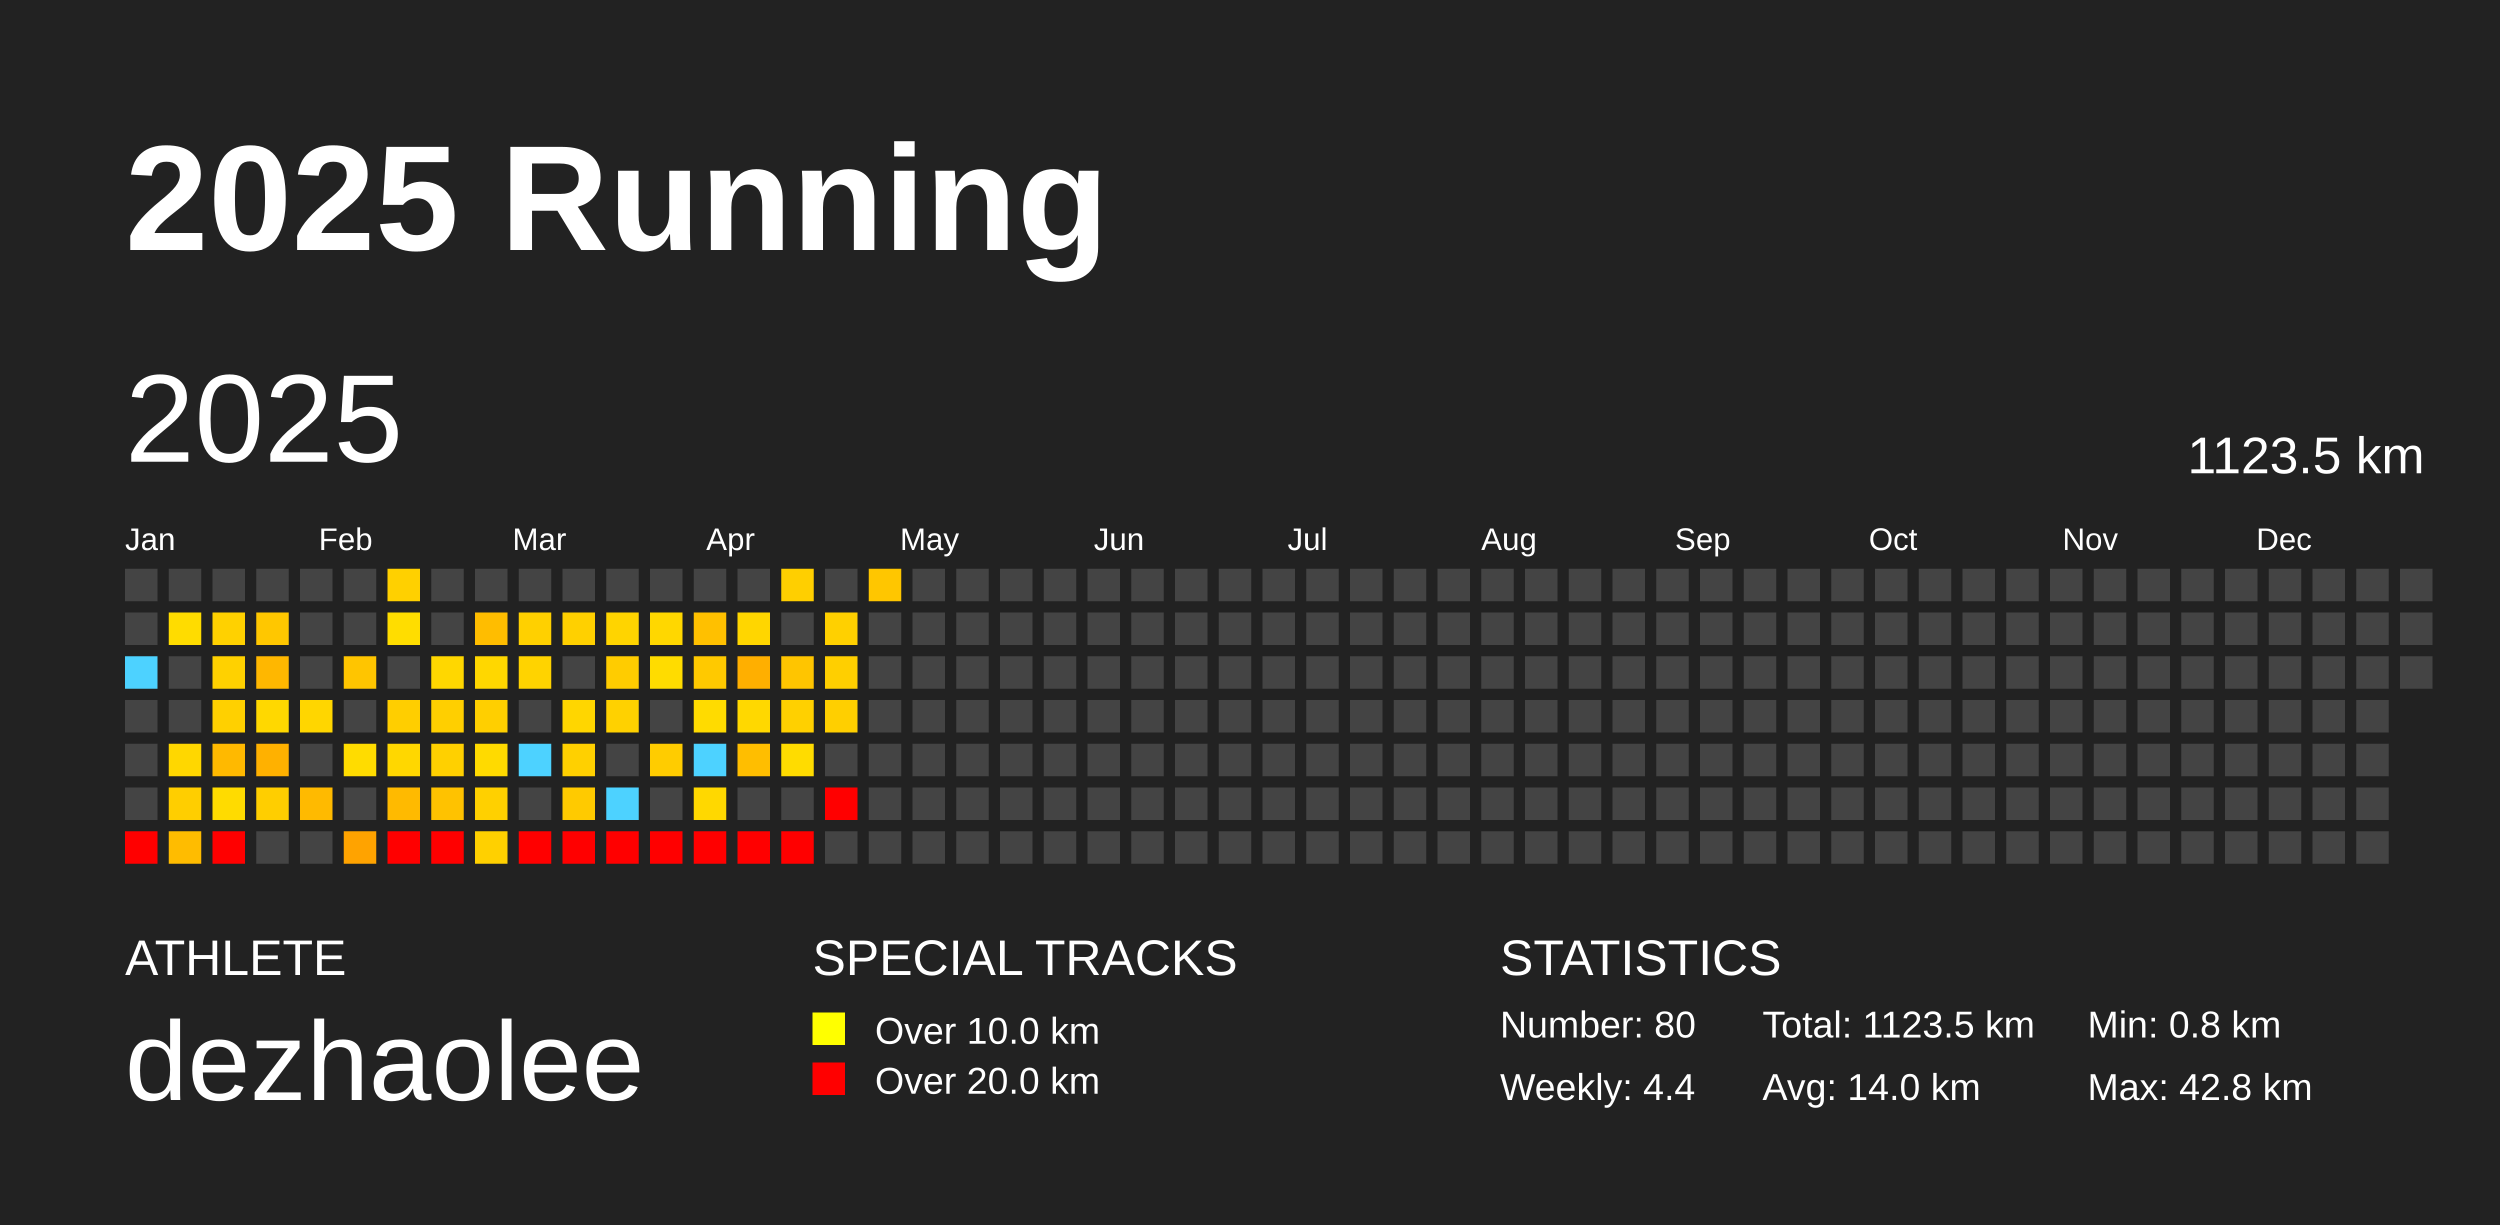
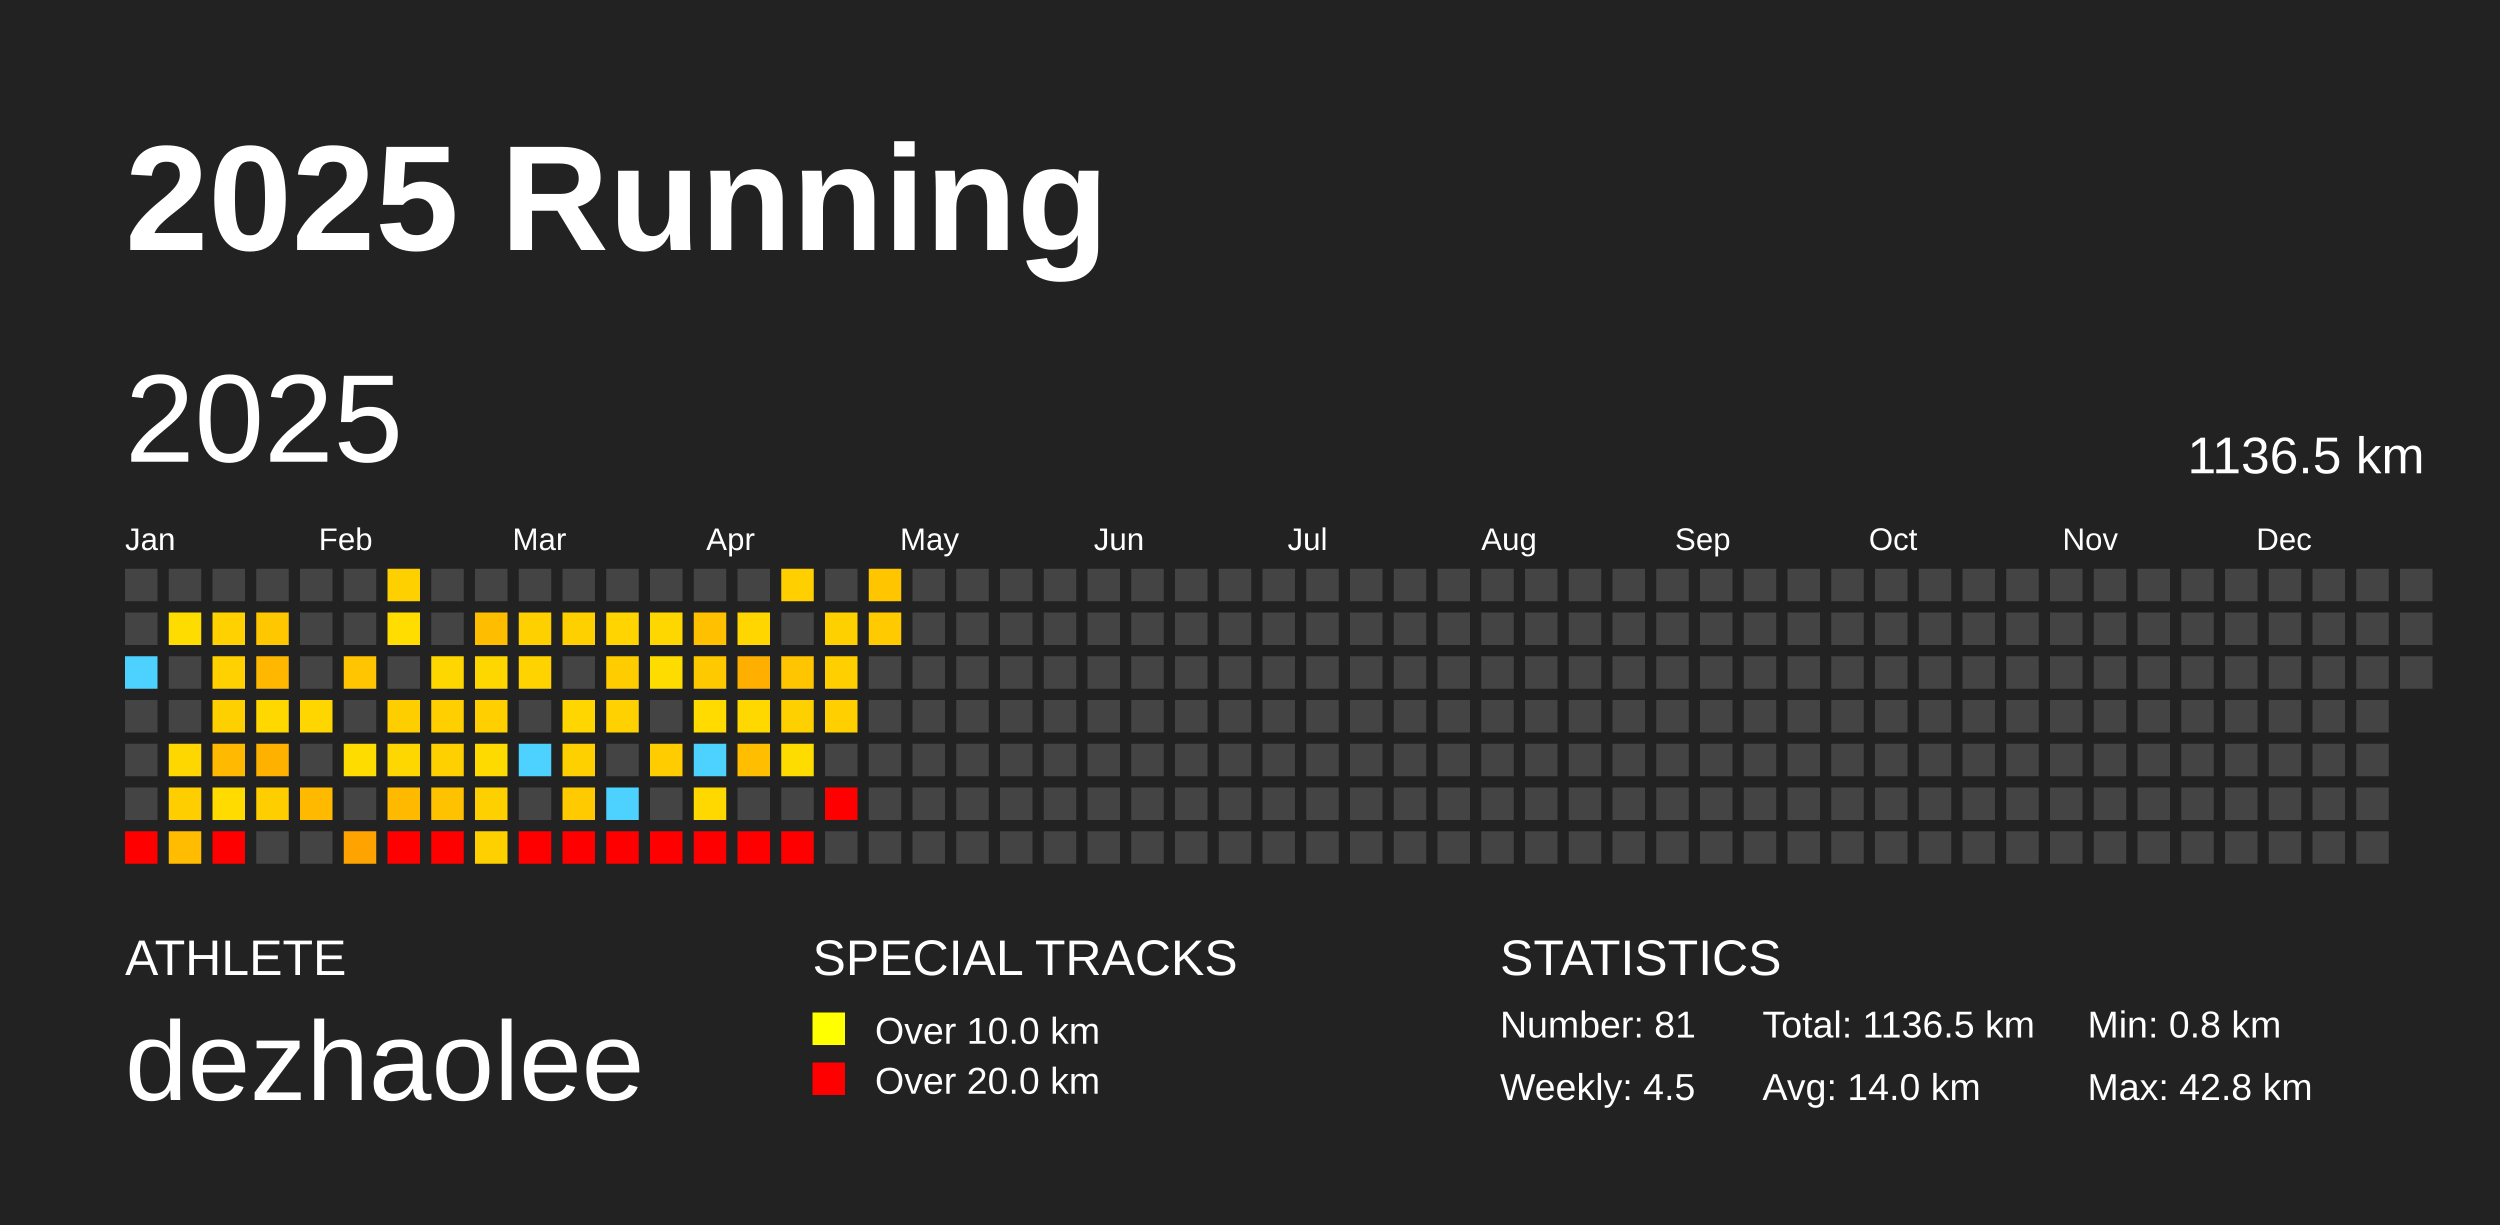
<svg xmlns="http://www.w3.org/2000/svg" baseProfile="full" height="98mm" version="1.1" viewBox="0,0,200,98" width="200mm">
  <defs />
  <rect fill="#222222" height="98" width="200" x="0" y="0" />
  <text fill="#FFFFFF" style="font-size:12px; font-family:Arial; font-weight:bold;" x="10" y="20">2025 Running</text>
  <text fill="#FFFFFF" style="font-size:4px; font-family:Arial" x="10" y="78">ATHLETE</text>
  <text fill="#FFFFFF" style="font-size:9px; font-family:Arial" x="10" y="88">dezhaolee</text>
  <text fill="#FFFFFF" style="font-size:4px; font-family:Arial" x="65" y="78">SPECIAL TRACKS</text>
  <rect fill="yellow" height="2.6" width="2.6" x="65" y="81" />
  <text fill="#FFFFFF" style="font-size:3px; font-family:Arial" x="70" y="83.5">Over 10.0 km</text>
  <rect fill="red" height="2.6" width="2.6" x="65" y="85" />
  <text fill="#FFFFFF" style="font-size:3px; font-family:Arial" x="70" y="87.5">Over 20.0 km</text>
  <text fill="#FFFFFF" style="font-size:4px; font-family:Arial" x="120" y="78">STATISTICS</text>
-   <text fill="#FFFFFF" style="font-size:3px; font-family:Arial" x="120" y="83">Number: 80</text>
-   <text fill="#FFFFFF" style="font-size:3px; font-family:Arial" x="120" y="88">Weekly: 4.4</text>
-   <text fill="#FFFFFF" style="font-size:3px; font-family:Arial" x="141" y="83">Total: 1123.5 km</text>
+   <text fill="#FFFFFF" style="font-size:3px; font-family:Arial" x="120" y="83">Number: 81</text>
+   <text fill="#FFFFFF" style="font-size:3px; font-family:Arial" x="120" y="88">Weekly: 4.5</text>
+   <text fill="#FFFFFF" style="font-size:3px; font-family:Arial" x="141" y="83">Total: 1136.5 km</text>
  <text fill="#FFFFFF" style="font-size:3px; font-family:Arial" x="141" y="88">Avg: 14.0 km</text>
  <text fill="#FFFFFF" style="font-size:3px; font-family:Arial" x="167" y="83">Min: 0.8 km</text>
  <text fill="#FFFFFF" style="font-size:3px; font-family:Arial" x="167" y="88">Max: 42.8 km</text>
  <text dominant-baseline="hanging" fill="#FFFFFF" style="font-size:10.0px; font-family:Arial;" x="10" y="30">2025</text>
-   <text dominant-baseline="hanging" fill="#FFFFFF" style="font-size:4.125px; font-family:Arial;" x="175" y="35">1123.5 km</text>
+   <text dominant-baseline="hanging" fill="#FFFFFF" style="font-size:4.125px; font-family:Arial;" x="175" y="35">1136.5 km</text>
  <text fill="#FFFFFF" style="font-size:2.5px; font-family:Arial" x="10.0" y="44">Jan</text>
  <text fill="#FFFFFF" style="font-size:2.5px; font-family:Arial" x="25.5" y="44">Feb</text>
  <text fill="#FFFFFF" style="font-size:2.5px; font-family:Arial" x="41.0" y="44">Mar</text>
  <text fill="#FFFFFF" style="font-size:2.5px; font-family:Arial" x="56.5" y="44">Apr</text>
  <text fill="#FFFFFF" style="font-size:2.5px; font-family:Arial" x="72.0" y="44">May</text>
  <text fill="#FFFFFF" style="font-size:2.5px; font-family:Arial" x="87.5" y="44">Jun</text>
  <text fill="#FFFFFF" style="font-size:2.5px; font-family:Arial" x="103.0" y="44">Jul</text>
  <text fill="#FFFFFF" style="font-size:2.5px; font-family:Arial" x="118.5" y="44">Aug</text>
  <text fill="#FFFFFF" style="font-size:2.5px; font-family:Arial" x="134.0" y="44">Sep</text>
  <text fill="#FFFFFF" style="font-size:2.5px; font-family:Arial" x="149.5" y="44">Oct</text>
  <text fill="#FFFFFF" style="font-size:2.5px; font-family:Arial" x="165.0" y="44">Nov</text>
  <text fill="#FFFFFF" style="font-size:2.5px; font-family:Arial" x="180.5" y="44">Dec</text>
  <rect fill="#444444" height="2.6" width="2.6" x="10.0" y="45.5" />
  <rect fill="#444444" height="2.6" width="2.6" x="10.0" y="49.0" />
  <rect fill="#4dd2ff" height="2.6" width="2.6" x="10.0" y="52.5" />
  <rect fill="#444444" height="2.6" width="2.6" x="10.0" y="56.0" />
  <rect fill="#444444" height="2.6" width="2.6" x="10.0" y="59.5" />
  <rect fill="#444444" height="2.6" width="2.6" x="10.0" y="63.0" />
  <rect fill="red" height="2.6" width="2.6" x="10.0" y="66.5" />
  <rect fill="#444444" height="2.6" width="2.6" x="13.5" y="45.5" />
  <rect fill="#ffdc00" height="2.6" width="2.6" x="13.5" y="49.0" />
  <rect fill="#444444" height="2.6" width="2.6" x="13.5" y="52.5" />
  <rect fill="#444444" height="2.6" width="2.6" x="13.5" y="56.0" />
  <rect fill="#ffd700" height="2.6" width="2.6" x="13.5" y="59.5" />
  <rect fill="#ffce00" height="2.6" width="2.6" x="13.5" y="63.0" />
  <rect fill="#ffbc00" height="2.6" width="2.6" x="13.5" y="66.5" />
  <rect fill="#444444" height="2.6" width="2.6" x="17.0" y="45.5" />
  <rect fill="#ffd100" height="2.6" width="2.6" x="17.0" y="49.0" />
  <rect fill="#ffd100" height="2.6" width="2.6" x="17.0" y="52.5" />
  <rect fill="#ffd000" height="2.6" width="2.6" x="17.0" y="56.0" />
  <rect fill="#ffb900" height="2.6" width="2.6" x="17.0" y="59.5" />
  <rect fill="#ffdb00" height="2.6" width="2.6" x="17.0" y="63.0" />
  <rect fill="red" height="2.6" width="2.6" x="17.0" y="66.5" />
  <rect fill="#444444" height="2.6" width="2.6" x="20.5" y="45.5" />
  <rect fill="#ffc700" height="2.6" width="2.6" x="20.5" y="49.0" />
  <rect fill="#ffb700" height="2.6" width="2.6" x="20.5" y="52.5" />
  <rect fill="#ffd800" height="2.6" width="2.6" x="20.5" y="56.0" />
  <rect fill="#ffb100" height="2.6" width="2.6" x="20.5" y="59.5" />
  <rect fill="#ffce00" height="2.6" width="2.6" x="20.5" y="63.0" />
  <rect fill="#444444" height="2.6" width="2.6" x="20.5" y="66.5" />
  <rect fill="#444444" height="2.6" width="2.6" x="24.0" y="45.5" />
  <rect fill="#444444" height="2.6" width="2.6" x="24.0" y="49.0" />
  <rect fill="#444444" height="2.6" width="2.6" x="24.0" y="52.5" />
  <rect fill="#ffd600" height="2.6" width="2.6" x="24.0" y="56.0" />
  <rect fill="#444444" height="2.6" width="2.6" x="24.0" y="59.5" />
  <rect fill="#ffba00" height="2.6" width="2.6" x="24.0" y="63.0" />
  <rect fill="#444444" height="2.6" width="2.6" x="24.0" y="66.5" />
  <rect fill="#444444" height="2.6" width="2.6" x="27.5" y="45.5" />
  <rect fill="#444444" height="2.6" width="2.6" x="27.5" y="49.0" />
  <rect fill="#ffc500" height="2.6" width="2.6" x="27.5" y="52.5" />
  <rect fill="#444444" height="2.6" width="2.6" x="27.5" y="56.0" />
  <rect fill="#ffdc00" height="2.6" width="2.6" x="27.5" y="59.5" />
  <rect fill="#444444" height="2.6" width="2.6" x="27.5" y="63.0" />
  <rect fill="#ffa300" height="2.6" width="2.6" x="27.5" y="66.5" />
  <rect fill="#ffd000" height="2.6" width="2.6" x="31.0" y="45.5" />
  <rect fill="#ffdd00" height="2.6" width="2.6" x="31.0" y="49.0" />
  <rect fill="#444444" height="2.6" width="2.6" x="31.0" y="52.5" />
  <rect fill="#ffce00" height="2.6" width="2.6" x="31.0" y="56.0" />
  <rect fill="#ffd700" height="2.6" width="2.6" x="31.0" y="59.5" />
  <rect fill="#ffba00" height="2.6" width="2.6" x="31.0" y="63.0" />
  <rect fill="red" height="2.6" width="2.6" x="31.0" y="66.5" />
  <rect fill="#444444" height="2.6" width="2.6" x="34.5" y="45.5" />
  <rect fill="#444444" height="2.6" width="2.6" x="34.5" y="49.0" />
  <rect fill="#ffd700" height="2.6" width="2.6" x="34.5" y="52.5" />
  <rect fill="#ffcf00" height="2.6" width="2.6" x="34.5" y="56.0" />
  <rect fill="#ffd000" height="2.6" width="2.6" x="34.5" y="59.5" />
  <rect fill="#ffc200" height="2.6" width="2.6" x="34.5" y="63.0" />
  <rect fill="red" height="2.6" width="2.6" x="34.5" y="66.5" />
  <rect fill="#444444" height="2.6" width="2.6" x="38.0" y="45.5" />
  <rect fill="#ffbd00" height="2.6" width="2.6" x="38.0" y="49.0" />
  <rect fill="#ffd700" height="2.6" width="2.6" x="38.0" y="52.5" />
  <rect fill="#ffcf00" height="2.6" width="2.6" x="38.0" y="56.0" />
  <rect fill="#ffda00" height="2.6" width="2.6" x="38.0" y="59.5" />
  <rect fill="#ffd000" height="2.6" width="2.6" x="38.0" y="63.0" />
  <rect fill="#ffd000" height="2.6" width="2.6" x="38.0" y="66.5" />
  <rect fill="#444444" height="2.6" width="2.6" x="41.5" y="45.5" />
  <rect fill="#ffd000" height="2.6" width="2.6" x="41.5" y="49.0" />
  <rect fill="#ffd300" height="2.6" width="2.6" x="41.5" y="52.5" />
  <rect fill="#444444" height="2.6" width="2.6" x="41.5" y="56.0" />
  <rect fill="#4dd2ff" height="2.6" width="2.6" x="41.5" y="59.5" />
  <rect fill="#444444" height="2.6" width="2.6" x="41.5" y="63.0" />
  <rect fill="red" height="2.6" width="2.6" x="41.5" y="66.5" />
  <rect fill="#444444" height="2.6" width="2.6" x="45.0" y="45.5" />
  <rect fill="#ffd000" height="2.6" width="2.6" x="45.0" y="49.0" />
  <rect fill="#444444" height="2.6" width="2.6" x="45.0" y="52.5" />
  <rect fill="#ffd600" height="2.6" width="2.6" x="45.0" y="56.0" />
  <rect fill="#ffd000" height="2.6" width="2.6" x="45.0" y="59.5" />
  <rect fill="#ffca00" height="2.6" width="2.6" x="45.0" y="63.0" />
  <rect fill="red" height="2.6" width="2.6" x="45.0" y="66.5" />
  <rect fill="#444444" height="2.6" width="2.6" x="48.5" y="45.5" />
  <rect fill="#ffd400" height="2.6" width="2.6" x="48.5" y="49.0" />
  <rect fill="#ffcc00" height="2.6" width="2.6" x="48.5" y="52.5" />
  <rect fill="#ffd100" height="2.6" width="2.6" x="48.5" y="56.0" />
  <rect fill="#444444" height="2.6" width="2.6" x="48.5" y="59.5" />
  <rect fill="#4dd2ff" height="2.6" width="2.6" x="48.5" y="63.0" />
  <rect fill="red" height="2.6" width="2.6" x="48.5" y="66.5" />
  <rect fill="#444444" height="2.6" width="2.6" x="52.0" y="45.5" />
  <rect fill="#ffd700" height="2.6" width="2.6" x="52.0" y="49.0" />
  <rect fill="#ffdc00" height="2.6" width="2.6" x="52.0" y="52.5" />
  <rect fill="#444444" height="2.6" width="2.6" x="52.0" y="56.0" />
  <rect fill="#ffcc00" height="2.6" width="2.6" x="52.0" y="59.5" />
  <rect fill="#444444" height="2.6" width="2.6" x="52.0" y="63.0" />
  <rect fill="red" height="2.6" width="2.6" x="52.0" y="66.5" />
  <rect fill="#444444" height="2.6" width="2.6" x="55.5" y="45.5" />
  <rect fill="#ffc000" height="2.6" width="2.6" x="55.5" y="49.0" />
  <rect fill="#ffc900" height="2.6" width="2.6" x="55.5" y="52.5" />
  <rect fill="#ffdb00" height="2.6" width="2.6" x="55.5" y="56.0" />
  <rect fill="#4dd2ff" height="2.6" width="2.6" x="55.5" y="59.5" />
  <rect fill="#ffd800" height="2.6" width="2.6" x="55.5" y="63.0" />
  <rect fill="red" height="2.6" width="2.6" x="55.5" y="66.5" />
  <rect fill="#444444" height="2.6" width="2.6" x="59.0" y="45.5" />
  <rect fill="#ffd600" height="2.6" width="2.6" x="59.0" y="49.0" />
  <rect fill="#ffaf00" height="2.6" width="2.6" x="59.0" y="52.5" />
  <rect fill="#ffd800" height="2.6" width="2.6" x="59.0" y="56.0" />
  <rect fill="#ffbe00" height="2.6" width="2.6" x="59.0" y="59.5" />
  <rect fill="#444444" height="2.6" width="2.6" x="59.0" y="63.0" />
  <rect fill="red" height="2.6" width="2.6" x="59.0" y="66.5" />
  <rect fill="#ffcf00" height="2.6" width="2.6" x="62.5" y="45.5" />
  <rect fill="#444444" height="2.6" width="2.6" x="62.5" y="49.0" />
  <rect fill="#ffc500" height="2.6" width="2.6" x="62.5" y="52.5" />
  <rect fill="#ffd000" height="2.6" width="2.6" x="62.5" y="56.0" />
  <rect fill="#ffdc00" height="2.6" width="2.6" x="62.5" y="59.5" />
  <rect fill="#444444" height="2.6" width="2.6" x="62.5" y="63.0" />
  <rect fill="red" height="2.6" width="2.6" x="62.5" y="66.5" />
  <rect fill="#444444" height="2.6" width="2.6" x="66.0" y="45.5" />
  <rect fill="#ffd000" height="2.6" width="2.6" x="66.0" y="49.0" />
  <rect fill="#ffcf00" height="2.6" width="2.6" x="66.0" y="52.5" />
  <rect fill="#ffcf00" height="2.6" width="2.6" x="66.0" y="56.0" />
  <rect fill="#444444" height="2.6" width="2.6" x="66.0" y="59.5" />
  <rect fill="red" height="2.6" width="2.6" x="66.0" y="63.0" />
  <rect fill="#444444" height="2.6" width="2.6" x="66.0" y="66.5" />
  <rect fill="#ffc600" height="2.6" width="2.6" x="69.5" y="45.5" />
-   <rect fill="#444444" height="2.6" width="2.6" x="69.5" y="49.0" />
+   <rect fill="#ffca00" height="2.6" width="2.6" x="69.5" y="49.0" />
  <rect fill="#444444" height="2.6" width="2.6" x="69.5" y="52.5" />
  <rect fill="#444444" height="2.6" width="2.6" x="69.5" y="56.0" />
  <rect fill="#444444" height="2.6" width="2.6" x="69.5" y="59.5" />
  <rect fill="#444444" height="2.6" width="2.6" x="69.5" y="63.0" />
  <rect fill="#444444" height="2.6" width="2.6" x="69.5" y="66.5" />
  <rect fill="#444444" height="2.6" width="2.6" x="73.0" y="45.5" />
  <rect fill="#444444" height="2.6" width="2.6" x="73.0" y="49.0" />
  <rect fill="#444444" height="2.6" width="2.6" x="73.0" y="52.5" />
  <rect fill="#444444" height="2.6" width="2.6" x="73.0" y="56.0" />
  <rect fill="#444444" height="2.6" width="2.6" x="73.0" y="59.5" />
  <rect fill="#444444" height="2.6" width="2.6" x="73.0" y="63.0" />
  <rect fill="#444444" height="2.6" width="2.6" x="73.0" y="66.5" />
  <rect fill="#444444" height="2.6" width="2.6" x="76.5" y="45.5" />
  <rect fill="#444444" height="2.6" width="2.6" x="76.5" y="49.0" />
  <rect fill="#444444" height="2.6" width="2.6" x="76.5" y="52.5" />
  <rect fill="#444444" height="2.6" width="2.6" x="76.5" y="56.0" />
  <rect fill="#444444" height="2.6" width="2.6" x="76.5" y="59.5" />
  <rect fill="#444444" height="2.6" width="2.6" x="76.5" y="63.0" />
  <rect fill="#444444" height="2.6" width="2.6" x="76.5" y="66.5" />
  <rect fill="#444444" height="2.6" width="2.6" x="80.0" y="45.5" />
  <rect fill="#444444" height="2.6" width="2.6" x="80.0" y="49.0" />
  <rect fill="#444444" height="2.6" width="2.6" x="80.0" y="52.5" />
  <rect fill="#444444" height="2.6" width="2.6" x="80.0" y="56.0" />
  <rect fill="#444444" height="2.6" width="2.6" x="80.0" y="59.5" />
  <rect fill="#444444" height="2.6" width="2.6" x="80.0" y="63.0" />
  <rect fill="#444444" height="2.6" width="2.6" x="80.0" y="66.5" />
  <rect fill="#444444" height="2.6" width="2.6" x="83.5" y="45.5" />
  <rect fill="#444444" height="2.6" width="2.6" x="83.5" y="49.0" />
  <rect fill="#444444" height="2.6" width="2.6" x="83.5" y="52.5" />
  <rect fill="#444444" height="2.6" width="2.6" x="83.5" y="56.0" />
  <rect fill="#444444" height="2.6" width="2.6" x="83.5" y="59.5" />
  <rect fill="#444444" height="2.6" width="2.6" x="83.5" y="63.0" />
  <rect fill="#444444" height="2.6" width="2.6" x="83.5" y="66.5" />
  <rect fill="#444444" height="2.6" width="2.6" x="87.0" y="45.5" />
  <rect fill="#444444" height="2.6" width="2.6" x="87.0" y="49.0" />
  <rect fill="#444444" height="2.6" width="2.6" x="87.0" y="52.5" />
  <rect fill="#444444" height="2.6" width="2.6" x="87.0" y="56.0" />
  <rect fill="#444444" height="2.6" width="2.6" x="87.0" y="59.5" />
  <rect fill="#444444" height="2.6" width="2.6" x="87.0" y="63.0" />
  <rect fill="#444444" height="2.6" width="2.6" x="87.0" y="66.5" />
  <rect fill="#444444" height="2.6" width="2.6" x="90.5" y="45.5" />
  <rect fill="#444444" height="2.6" width="2.6" x="90.5" y="49.0" />
  <rect fill="#444444" height="2.6" width="2.6" x="90.5" y="52.5" />
  <rect fill="#444444" height="2.6" width="2.6" x="90.5" y="56.0" />
  <rect fill="#444444" height="2.6" width="2.6" x="90.5" y="59.5" />
  <rect fill="#444444" height="2.6" width="2.6" x="90.5" y="63.0" />
  <rect fill="#444444" height="2.6" width="2.6" x="90.5" y="66.5" />
  <rect fill="#444444" height="2.6" width="2.6" x="94.0" y="45.5" />
  <rect fill="#444444" height="2.6" width="2.6" x="94.0" y="49.0" />
  <rect fill="#444444" height="2.6" width="2.6" x="94.0" y="52.5" />
  <rect fill="#444444" height="2.6" width="2.6" x="94.0" y="56.0" />
  <rect fill="#444444" height="2.6" width="2.6" x="94.0" y="59.5" />
  <rect fill="#444444" height="2.6" width="2.6" x="94.0" y="63.0" />
  <rect fill="#444444" height="2.6" width="2.6" x="94.0" y="66.5" />
  <rect fill="#444444" height="2.6" width="2.6" x="97.5" y="45.5" />
  <rect fill="#444444" height="2.6" width="2.6" x="97.5" y="49.0" />
  <rect fill="#444444" height="2.6" width="2.6" x="97.5" y="52.5" />
  <rect fill="#444444" height="2.6" width="2.6" x="97.5" y="56.0" />
  <rect fill="#444444" height="2.6" width="2.6" x="97.5" y="59.5" />
  <rect fill="#444444" height="2.6" width="2.6" x="97.5" y="63.0" />
  <rect fill="#444444" height="2.6" width="2.6" x="97.5" y="66.5" />
  <rect fill="#444444" height="2.6" width="2.6" x="101.0" y="45.5" />
  <rect fill="#444444" height="2.6" width="2.6" x="101.0" y="49.0" />
  <rect fill="#444444" height="2.6" width="2.6" x="101.0" y="52.5" />
  <rect fill="#444444" height="2.6" width="2.6" x="101.0" y="56.0" />
  <rect fill="#444444" height="2.6" width="2.6" x="101.0" y="59.5" />
  <rect fill="#444444" height="2.6" width="2.6" x="101.0" y="63.0" />
  <rect fill="#444444" height="2.6" width="2.6" x="101.0" y="66.5" />
  <rect fill="#444444" height="2.6" width="2.6" x="104.5" y="45.5" />
  <rect fill="#444444" height="2.6" width="2.6" x="104.5" y="49.0" />
  <rect fill="#444444" height="2.6" width="2.6" x="104.5" y="52.5" />
  <rect fill="#444444" height="2.6" width="2.6" x="104.5" y="56.0" />
  <rect fill="#444444" height="2.6" width="2.6" x="104.5" y="59.5" />
  <rect fill="#444444" height="2.6" width="2.6" x="104.5" y="63.0" />
  <rect fill="#444444" height="2.6" width="2.6" x="104.5" y="66.5" />
  <rect fill="#444444" height="2.6" width="2.6" x="108.0" y="45.5" />
  <rect fill="#444444" height="2.6" width="2.6" x="108.0" y="49.0" />
  <rect fill="#444444" height="2.6" width="2.6" x="108.0" y="52.5" />
  <rect fill="#444444" height="2.6" width="2.6" x="108.0" y="56.0" />
  <rect fill="#444444" height="2.6" width="2.6" x="108.0" y="59.5" />
  <rect fill="#444444" height="2.6" width="2.6" x="108.0" y="63.0" />
  <rect fill="#444444" height="2.6" width="2.6" x="108.0" y="66.5" />
  <rect fill="#444444" height="2.6" width="2.6" x="111.5" y="45.5" />
  <rect fill="#444444" height="2.6" width="2.6" x="111.5" y="49.0" />
  <rect fill="#444444" height="2.6" width="2.6" x="111.5" y="52.5" />
  <rect fill="#444444" height="2.6" width="2.6" x="111.5" y="56.0" />
  <rect fill="#444444" height="2.6" width="2.6" x="111.5" y="59.5" />
  <rect fill="#444444" height="2.6" width="2.6" x="111.5" y="63.0" />
  <rect fill="#444444" height="2.6" width="2.6" x="111.5" y="66.5" />
  <rect fill="#444444" height="2.6" width="2.6" x="115.0" y="45.5" />
  <rect fill="#444444" height="2.6" width="2.6" x="115.0" y="49.0" />
  <rect fill="#444444" height="2.6" width="2.6" x="115.0" y="52.5" />
  <rect fill="#444444" height="2.6" width="2.6" x="115.0" y="56.0" />
  <rect fill="#444444" height="2.6" width="2.6" x="115.0" y="59.5" />
  <rect fill="#444444" height="2.6" width="2.6" x="115.0" y="63.0" />
  <rect fill="#444444" height="2.6" width="2.6" x="115.0" y="66.5" />
  <rect fill="#444444" height="2.6" width="2.6" x="118.5" y="45.5" />
  <rect fill="#444444" height="2.6" width="2.6" x="118.5" y="49.0" />
  <rect fill="#444444" height="2.6" width="2.6" x="118.5" y="52.5" />
  <rect fill="#444444" height="2.6" width="2.6" x="118.5" y="56.0" />
  <rect fill="#444444" height="2.6" width="2.6" x="118.5" y="59.5" />
  <rect fill="#444444" height="2.6" width="2.6" x="118.5" y="63.0" />
  <rect fill="#444444" height="2.6" width="2.6" x="118.5" y="66.5" />
  <rect fill="#444444" height="2.6" width="2.6" x="122.0" y="45.5" />
  <rect fill="#444444" height="2.6" width="2.6" x="122.0" y="49.0" />
  <rect fill="#444444" height="2.6" width="2.6" x="122.0" y="52.5" />
  <rect fill="#444444" height="2.6" width="2.6" x="122.0" y="56.0" />
  <rect fill="#444444" height="2.6" width="2.6" x="122.0" y="59.5" />
  <rect fill="#444444" height="2.6" width="2.6" x="122.0" y="63.0" />
  <rect fill="#444444" height="2.6" width="2.6" x="122.0" y="66.5" />
  <rect fill="#444444" height="2.6" width="2.6" x="125.5" y="45.5" />
  <rect fill="#444444" height="2.6" width="2.6" x="125.5" y="49.0" />
  <rect fill="#444444" height="2.6" width="2.6" x="125.5" y="52.5" />
  <rect fill="#444444" height="2.6" width="2.6" x="125.5" y="56.0" />
  <rect fill="#444444" height="2.6" width="2.6" x="125.5" y="59.5" />
  <rect fill="#444444" height="2.6" width="2.6" x="125.5" y="63.0" />
  <rect fill="#444444" height="2.6" width="2.6" x="125.5" y="66.5" />
  <rect fill="#444444" height="2.6" width="2.6" x="129.0" y="45.5" />
  <rect fill="#444444" height="2.6" width="2.6" x="129.0" y="49.0" />
  <rect fill="#444444" height="2.6" width="2.6" x="129.0" y="52.5" />
  <rect fill="#444444" height="2.6" width="2.6" x="129.0" y="56.0" />
  <rect fill="#444444" height="2.6" width="2.6" x="129.0" y="59.5" />
  <rect fill="#444444" height="2.6" width="2.6" x="129.0" y="63.0" />
  <rect fill="#444444" height="2.6" width="2.6" x="129.0" y="66.5" />
  <rect fill="#444444" height="2.6" width="2.6" x="132.5" y="45.5" />
  <rect fill="#444444" height="2.6" width="2.6" x="132.5" y="49.0" />
  <rect fill="#444444" height="2.6" width="2.6" x="132.5" y="52.5" />
  <rect fill="#444444" height="2.6" width="2.6" x="132.5" y="56.0" />
  <rect fill="#444444" height="2.6" width="2.6" x="132.5" y="59.5" />
  <rect fill="#444444" height="2.6" width="2.6" x="132.5" y="63.0" />
  <rect fill="#444444" height="2.6" width="2.6" x="132.5" y="66.5" />
  <rect fill="#444444" height="2.6" width="2.6" x="136.0" y="45.5" />
  <rect fill="#444444" height="2.6" width="2.6" x="136.0" y="49.0" />
  <rect fill="#444444" height="2.6" width="2.6" x="136.0" y="52.5" />
  <rect fill="#444444" height="2.6" width="2.6" x="136.0" y="56.0" />
  <rect fill="#444444" height="2.6" width="2.6" x="136.0" y="59.5" />
  <rect fill="#444444" height="2.6" width="2.6" x="136.0" y="63.0" />
  <rect fill="#444444" height="2.6" width="2.6" x="136.0" y="66.5" />
  <rect fill="#444444" height="2.6" width="2.6" x="139.5" y="45.5" />
  <rect fill="#444444" height="2.6" width="2.6" x="139.5" y="49.0" />
  <rect fill="#444444" height="2.6" width="2.6" x="139.5" y="52.5" />
  <rect fill="#444444" height="2.6" width="2.6" x="139.5" y="56.0" />
  <rect fill="#444444" height="2.6" width="2.6" x="139.5" y="59.5" />
  <rect fill="#444444" height="2.6" width="2.6" x="139.5" y="63.0" />
  <rect fill="#444444" height="2.6" width="2.6" x="139.5" y="66.5" />
  <rect fill="#444444" height="2.6" width="2.6" x="143.0" y="45.5" />
  <rect fill="#444444" height="2.6" width="2.6" x="143.0" y="49.0" />
  <rect fill="#444444" height="2.6" width="2.6" x="143.0" y="52.5" />
  <rect fill="#444444" height="2.6" width="2.6" x="143.0" y="56.0" />
  <rect fill="#444444" height="2.6" width="2.6" x="143.0" y="59.5" />
  <rect fill="#444444" height="2.6" width="2.6" x="143.0" y="63.0" />
  <rect fill="#444444" height="2.6" width="2.6" x="143.0" y="66.5" />
  <rect fill="#444444" height="2.6" width="2.6" x="146.5" y="45.5" />
  <rect fill="#444444" height="2.6" width="2.6" x="146.5" y="49.0" />
  <rect fill="#444444" height="2.6" width="2.6" x="146.5" y="52.5" />
  <rect fill="#444444" height="2.6" width="2.6" x="146.5" y="56.0" />
  <rect fill="#444444" height="2.6" width="2.6" x="146.5" y="59.5" />
  <rect fill="#444444" height="2.6" width="2.6" x="146.5" y="63.0" />
  <rect fill="#444444" height="2.6" width="2.6" x="146.5" y="66.5" />
  <rect fill="#444444" height="2.6" width="2.6" x="150.0" y="45.5" />
  <rect fill="#444444" height="2.6" width="2.6" x="150.0" y="49.0" />
  <rect fill="#444444" height="2.6" width="2.6" x="150.0" y="52.5" />
  <rect fill="#444444" height="2.6" width="2.6" x="150.0" y="56.0" />
  <rect fill="#444444" height="2.6" width="2.6" x="150.0" y="59.5" />
  <rect fill="#444444" height="2.6" width="2.6" x="150.0" y="63.0" />
  <rect fill="#444444" height="2.6" width="2.6" x="150.0" y="66.5" />
  <rect fill="#444444" height="2.6" width="2.6" x="153.5" y="45.5" />
  <rect fill="#444444" height="2.6" width="2.6" x="153.5" y="49.0" />
  <rect fill="#444444" height="2.6" width="2.6" x="153.5" y="52.5" />
  <rect fill="#444444" height="2.6" width="2.6" x="153.5" y="56.0" />
  <rect fill="#444444" height="2.6" width="2.6" x="153.5" y="59.5" />
  <rect fill="#444444" height="2.6" width="2.6" x="153.5" y="63.0" />
  <rect fill="#444444" height="2.6" width="2.6" x="153.5" y="66.5" />
  <rect fill="#444444" height="2.6" width="2.6" x="157.0" y="45.5" />
  <rect fill="#444444" height="2.6" width="2.6" x="157.0" y="49.0" />
  <rect fill="#444444" height="2.6" width="2.6" x="157.0" y="52.5" />
  <rect fill="#444444" height="2.6" width="2.6" x="157.0" y="56.0" />
  <rect fill="#444444" height="2.6" width="2.6" x="157.0" y="59.5" />
  <rect fill="#444444" height="2.6" width="2.6" x="157.0" y="63.0" />
  <rect fill="#444444" height="2.6" width="2.6" x="157.0" y="66.5" />
  <rect fill="#444444" height="2.6" width="2.6" x="160.5" y="45.5" />
  <rect fill="#444444" height="2.6" width="2.6" x="160.5" y="49.0" />
  <rect fill="#444444" height="2.6" width="2.6" x="160.5" y="52.5" />
  <rect fill="#444444" height="2.6" width="2.6" x="160.5" y="56.0" />
  <rect fill="#444444" height="2.6" width="2.6" x="160.5" y="59.5" />
  <rect fill="#444444" height="2.6" width="2.6" x="160.5" y="63.0" />
  <rect fill="#444444" height="2.6" width="2.6" x="160.5" y="66.5" />
  <rect fill="#444444" height="2.6" width="2.6" x="164.0" y="45.5" />
  <rect fill="#444444" height="2.6" width="2.6" x="164.0" y="49.0" />
  <rect fill="#444444" height="2.6" width="2.6" x="164.0" y="52.5" />
  <rect fill="#444444" height="2.6" width="2.6" x="164.0" y="56.0" />
  <rect fill="#444444" height="2.6" width="2.6" x="164.0" y="59.5" />
  <rect fill="#444444" height="2.6" width="2.6" x="164.0" y="63.0" />
  <rect fill="#444444" height="2.6" width="2.6" x="164.0" y="66.5" />
  <rect fill="#444444" height="2.6" width="2.6" x="167.5" y="45.5" />
  <rect fill="#444444" height="2.6" width="2.6" x="167.5" y="49.0" />
  <rect fill="#444444" height="2.6" width="2.6" x="167.5" y="52.5" />
  <rect fill="#444444" height="2.6" width="2.6" x="167.5" y="56.0" />
  <rect fill="#444444" height="2.6" width="2.6" x="167.5" y="59.5" />
  <rect fill="#444444" height="2.6" width="2.6" x="167.5" y="63.0" />
  <rect fill="#444444" height="2.6" width="2.6" x="167.5" y="66.5" />
  <rect fill="#444444" height="2.6" width="2.6" x="171.0" y="45.5" />
  <rect fill="#444444" height="2.6" width="2.6" x="171.0" y="49.0" />
  <rect fill="#444444" height="2.6" width="2.6" x="171.0" y="52.5" />
  <rect fill="#444444" height="2.6" width="2.6" x="171.0" y="56.0" />
  <rect fill="#444444" height="2.6" width="2.6" x="171.0" y="59.5" />
  <rect fill="#444444" height="2.6" width="2.6" x="171.0" y="63.0" />
  <rect fill="#444444" height="2.6" width="2.6" x="171.0" y="66.5" />
  <rect fill="#444444" height="2.6" width="2.6" x="174.5" y="45.5" />
  <rect fill="#444444" height="2.6" width="2.6" x="174.5" y="49.0" />
  <rect fill="#444444" height="2.6" width="2.6" x="174.5" y="52.5" />
  <rect fill="#444444" height="2.6" width="2.6" x="174.5" y="56.0" />
  <rect fill="#444444" height="2.6" width="2.6" x="174.5" y="59.5" />
  <rect fill="#444444" height="2.6" width="2.6" x="174.5" y="63.0" />
  <rect fill="#444444" height="2.6" width="2.6" x="174.5" y="66.5" />
  <rect fill="#444444" height="2.6" width="2.6" x="178.0" y="45.5" />
  <rect fill="#444444" height="2.6" width="2.6" x="178.0" y="49.0" />
  <rect fill="#444444" height="2.6" width="2.6" x="178.0" y="52.5" />
  <rect fill="#444444" height="2.6" width="2.6" x="178.0" y="56.0" />
  <rect fill="#444444" height="2.6" width="2.6" x="178.0" y="59.5" />
  <rect fill="#444444" height="2.6" width="2.6" x="178.0" y="63.0" />
  <rect fill="#444444" height="2.6" width="2.6" x="178.0" y="66.5" />
  <rect fill="#444444" height="2.6" width="2.6" x="181.5" y="45.5" />
  <rect fill="#444444" height="2.6" width="2.6" x="181.5" y="49.0" />
  <rect fill="#444444" height="2.6" width="2.6" x="181.5" y="52.5" />
  <rect fill="#444444" height="2.6" width="2.6" x="181.5" y="56.0" />
  <rect fill="#444444" height="2.6" width="2.6" x="181.5" y="59.5" />
  <rect fill="#444444" height="2.6" width="2.6" x="181.5" y="63.0" />
  <rect fill="#444444" height="2.6" width="2.6" x="181.5" y="66.5" />
  <rect fill="#444444" height="2.6" width="2.6" x="185.0" y="45.5" />
  <rect fill="#444444" height="2.6" width="2.6" x="185.0" y="49.0" />
  <rect fill="#444444" height="2.6" width="2.6" x="185.0" y="52.5" />
  <rect fill="#444444" height="2.6" width="2.6" x="185.0" y="56.0" />
  <rect fill="#444444" height="2.6" width="2.6" x="185.0" y="59.5" />
  <rect fill="#444444" height="2.6" width="2.6" x="185.0" y="63.0" />
  <rect fill="#444444" height="2.6" width="2.6" x="185.0" y="66.5" />
  <rect fill="#444444" height="2.6" width="2.6" x="188.5" y="45.5" />
  <rect fill="#444444" height="2.6" width="2.6" x="188.5" y="49.0" />
  <rect fill="#444444" height="2.6" width="2.6" x="188.5" y="52.5" />
  <rect fill="#444444" height="2.6" width="2.6" x="188.5" y="56.0" />
  <rect fill="#444444" height="2.6" width="2.6" x="188.5" y="59.5" />
  <rect fill="#444444" height="2.6" width="2.6" x="188.5" y="63.0" />
  <rect fill="#444444" height="2.6" width="2.6" x="188.5" y="66.5" />
  <rect fill="#444444" height="2.6" width="2.6" x="192.0" y="45.5" />
  <rect fill="#444444" height="2.6" width="2.6" x="192.0" y="49.0" />
  <rect fill="#444444" height="2.6" width="2.6" x="192.0" y="52.5" />
</svg>
